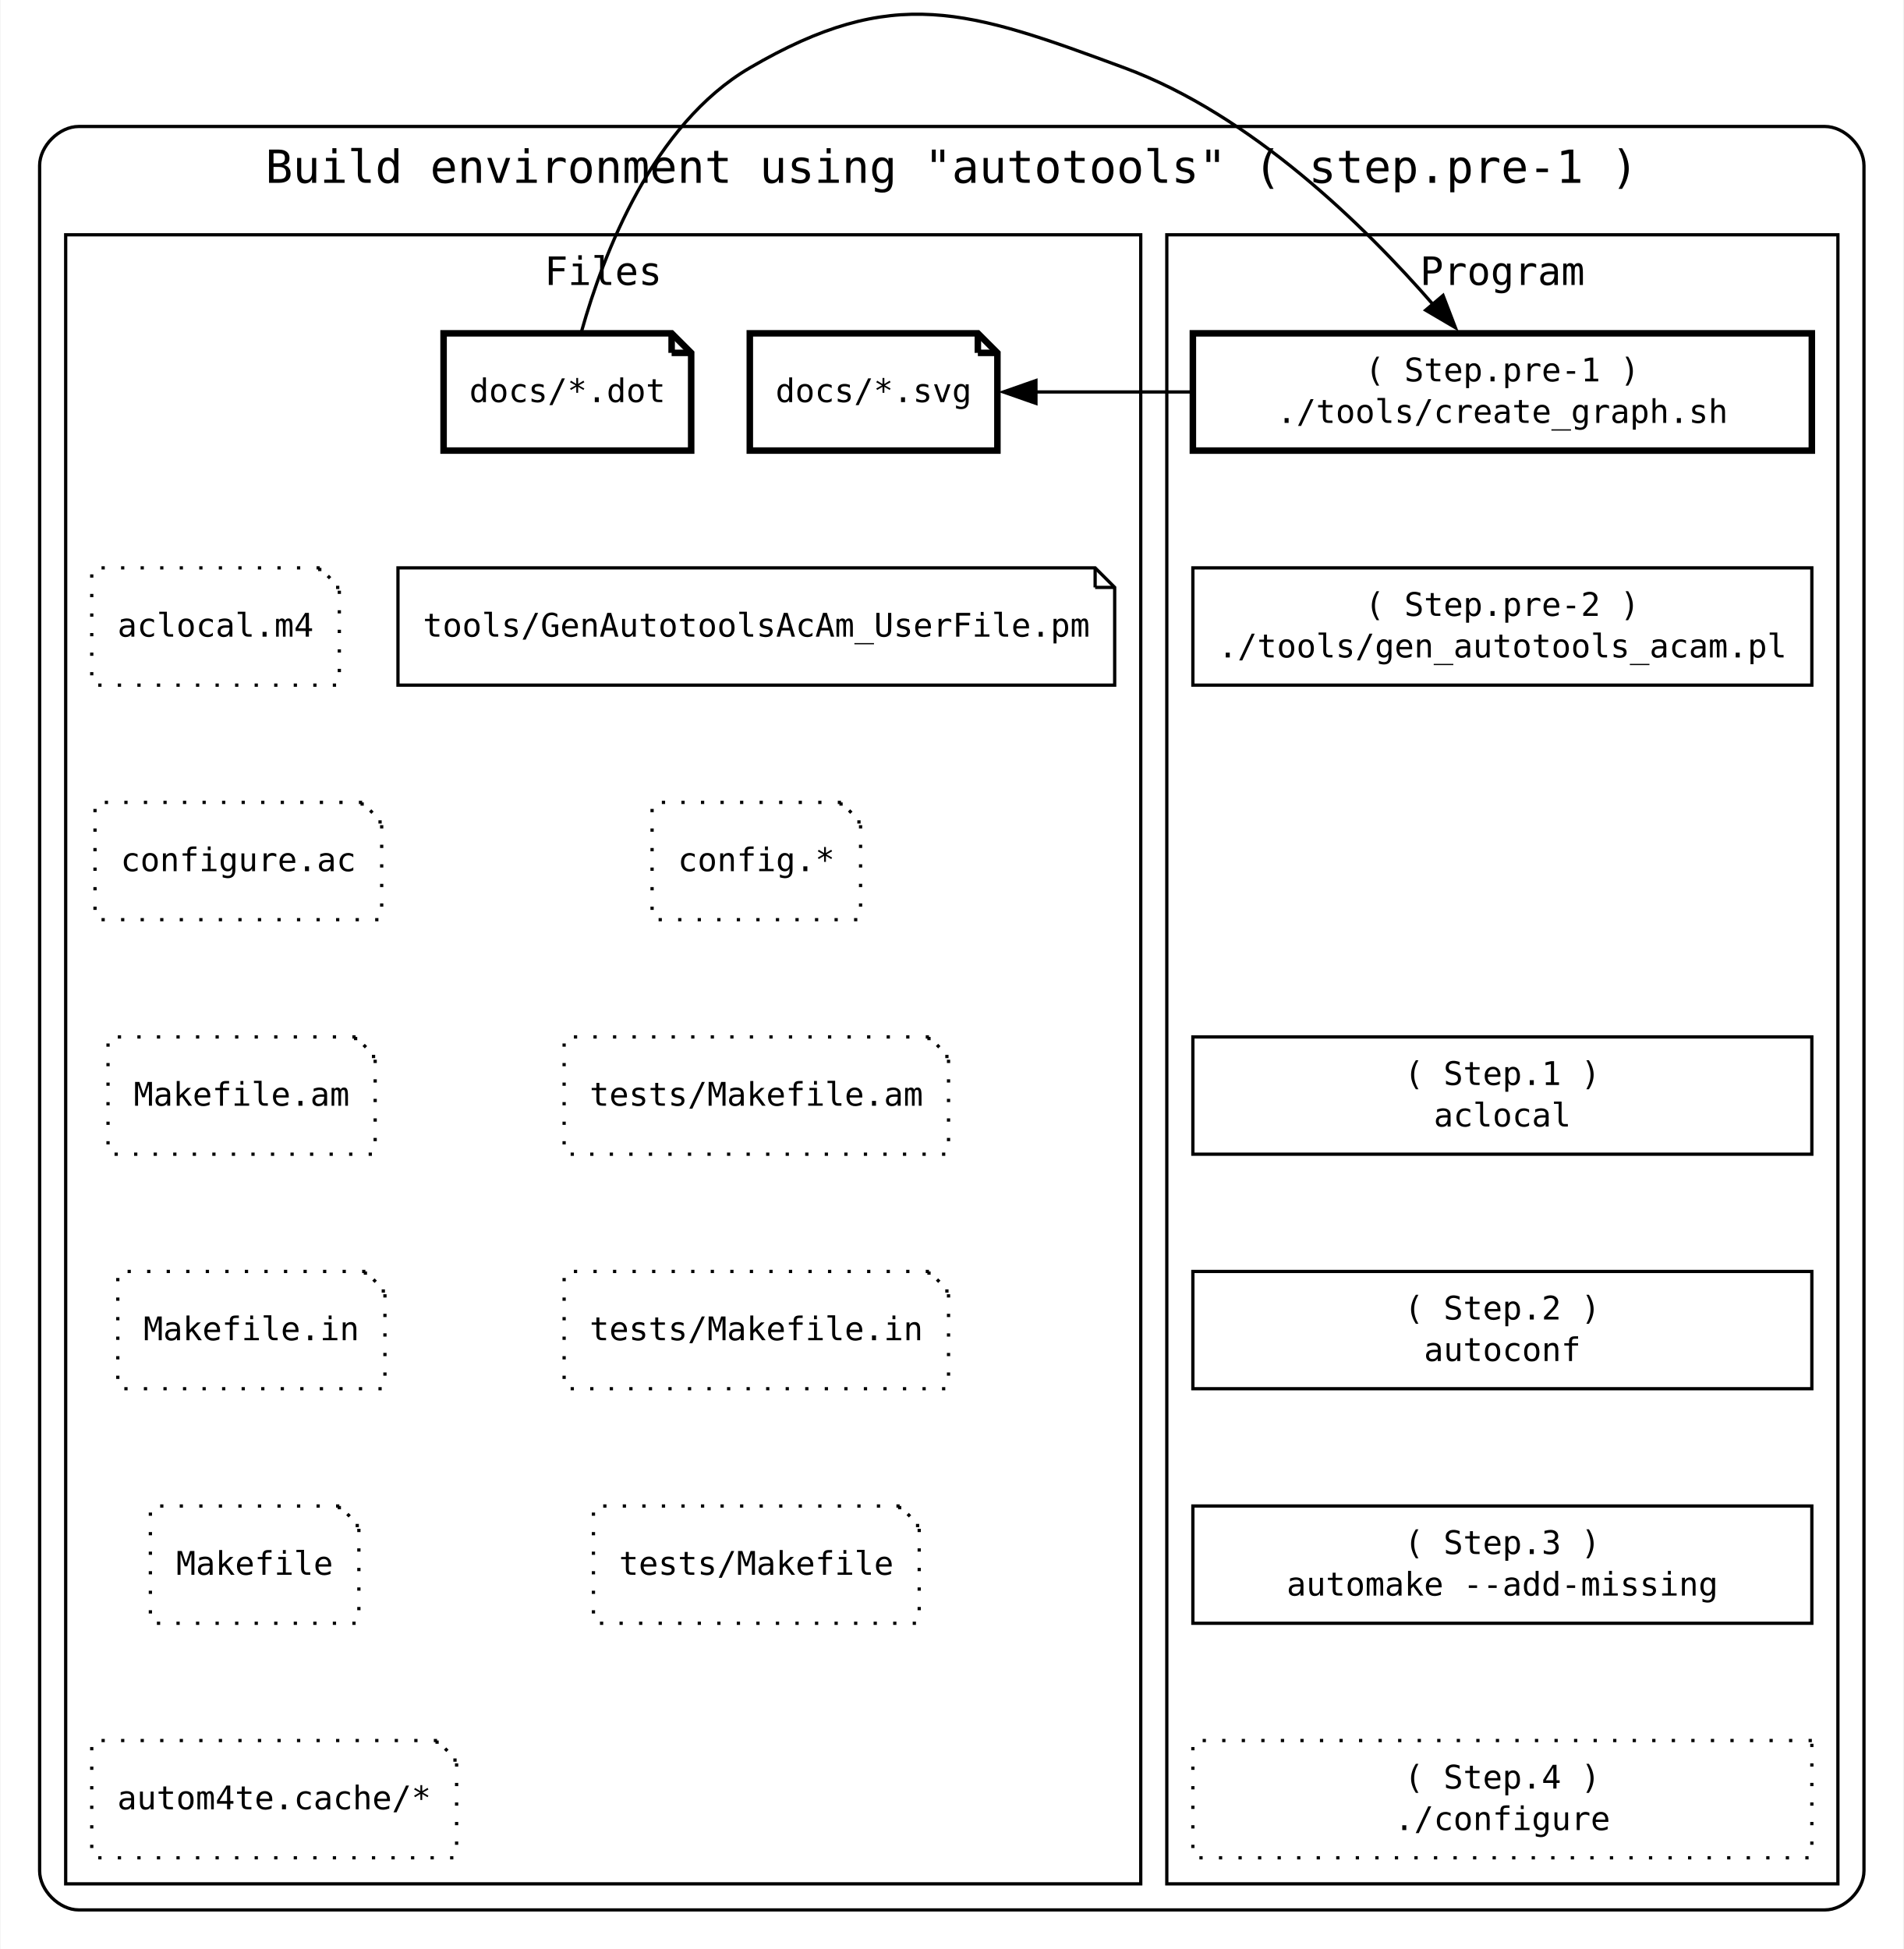
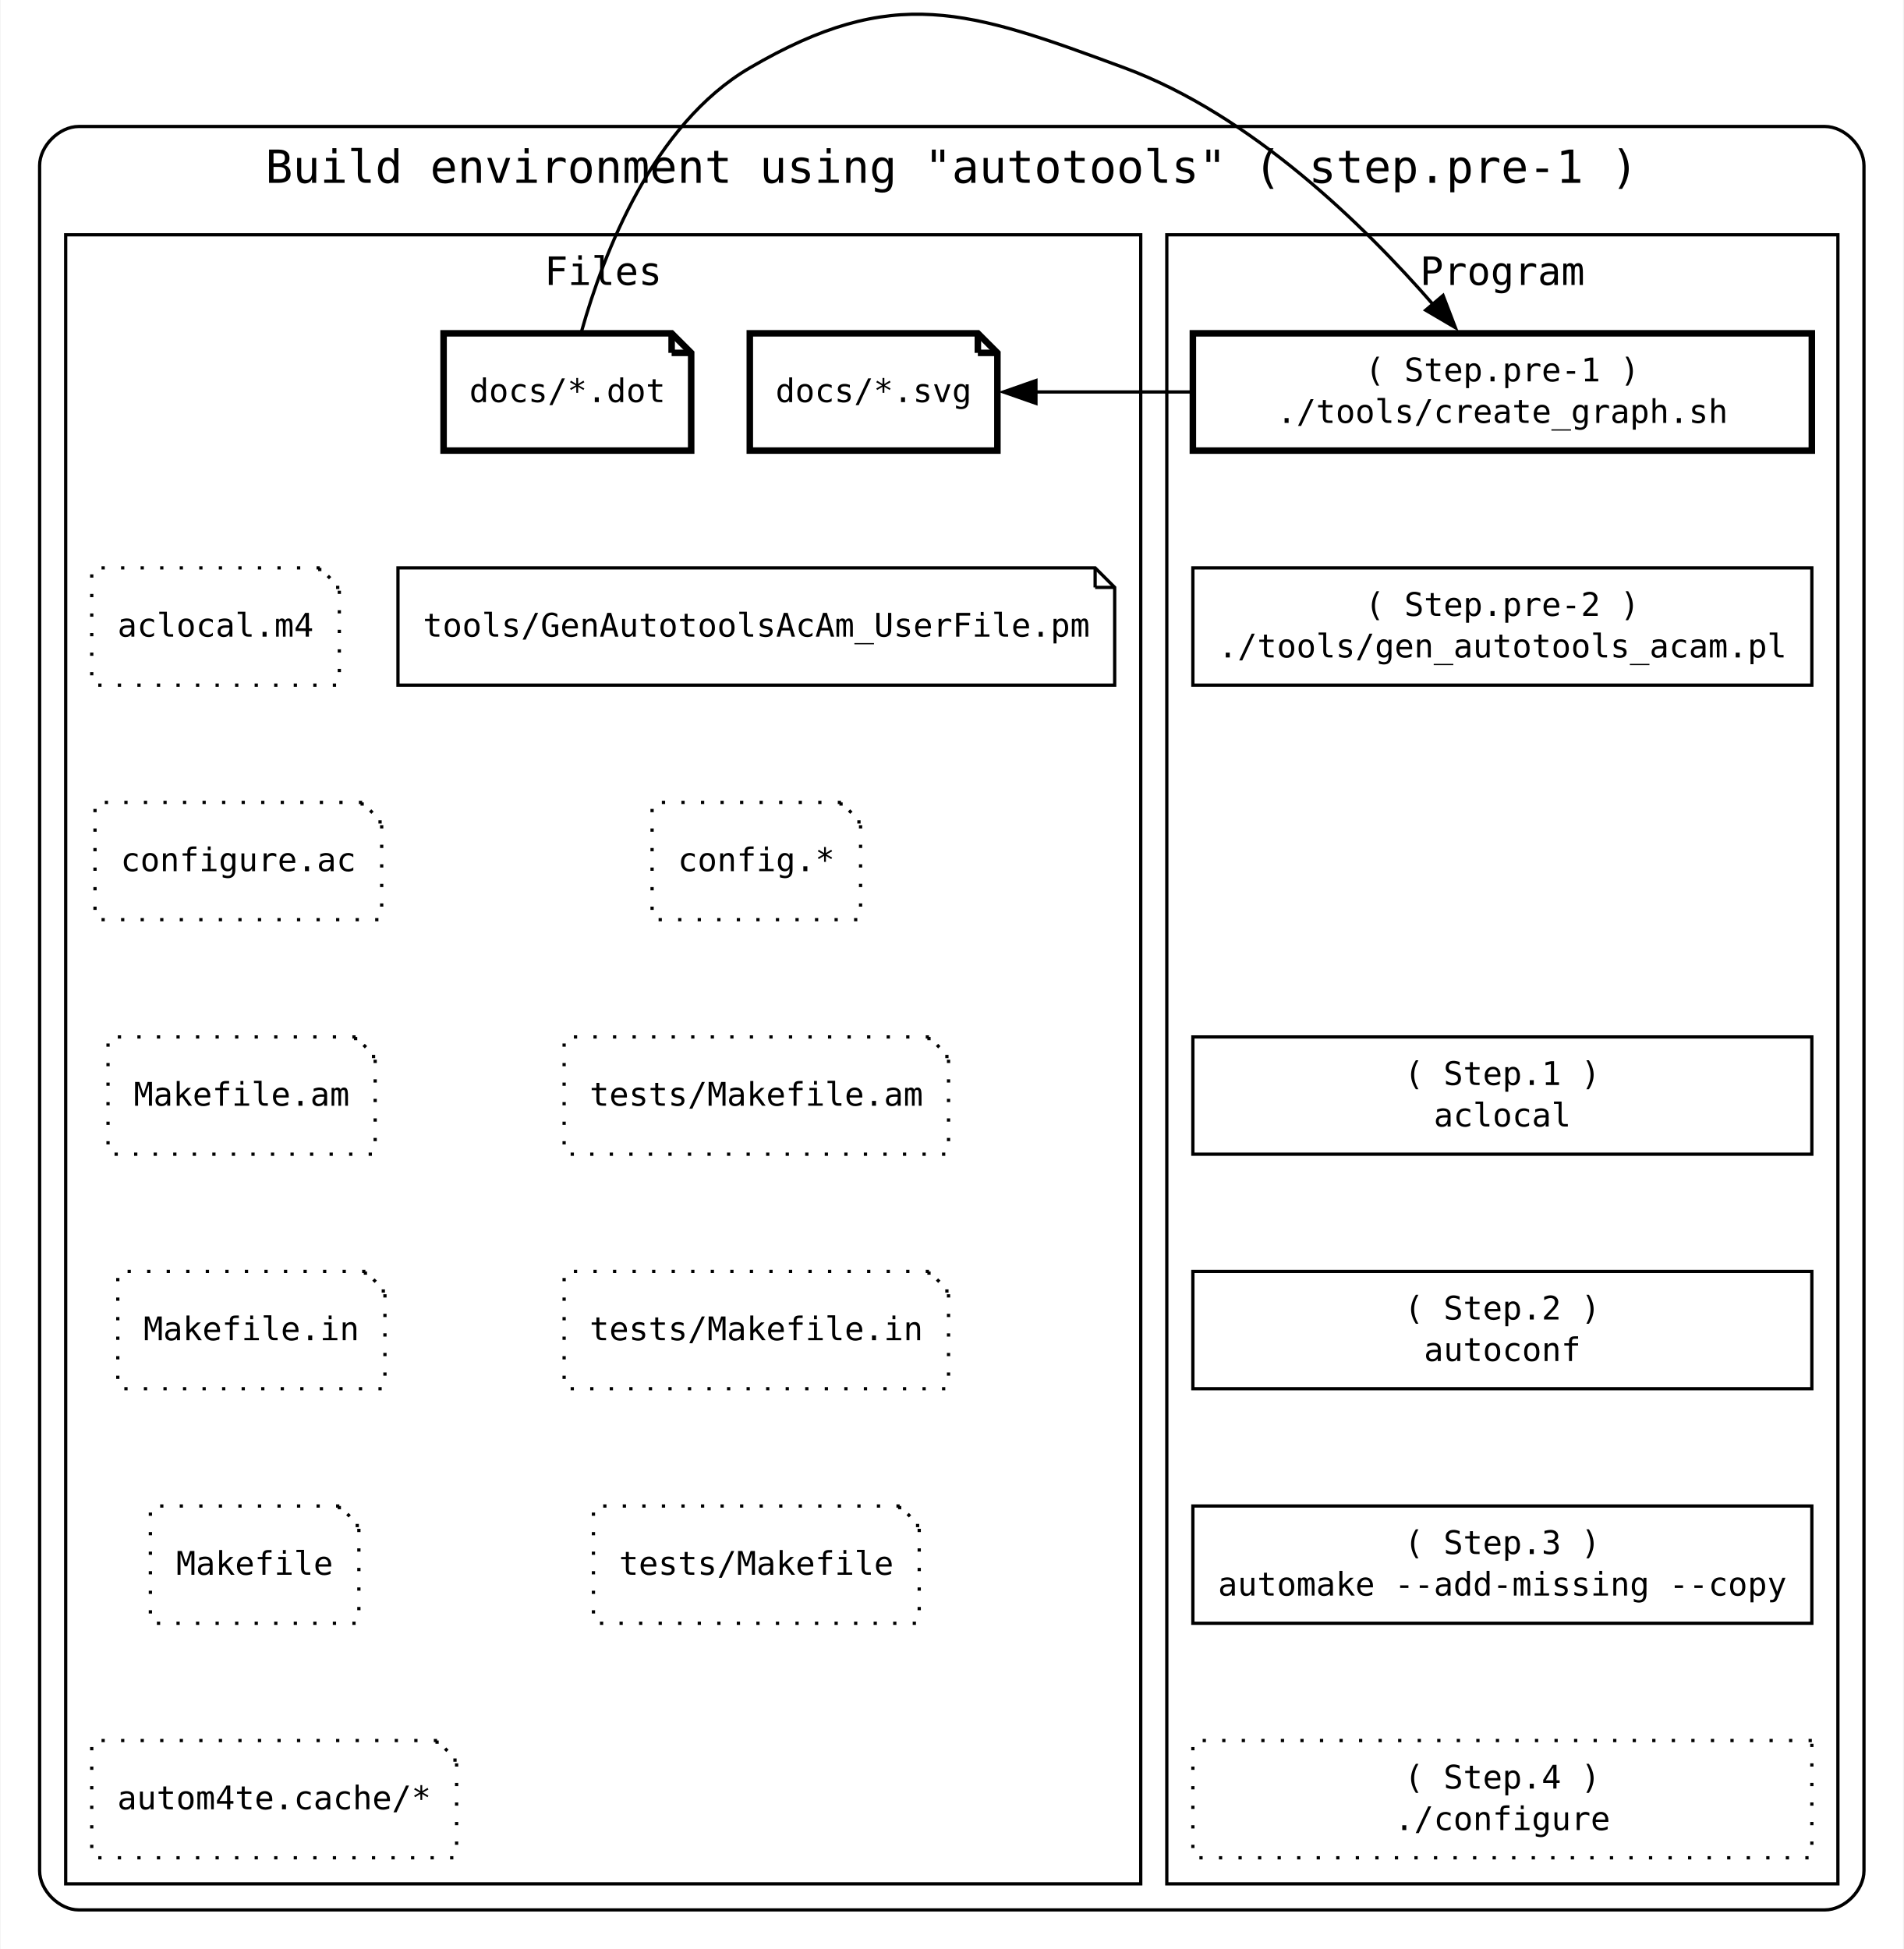
<svg xmlns="http://www.w3.org/2000/svg" width="584pt" height="598pt" viewBox="0.00 0.00 584.00 598.33">
  <g id="graph0" class="graph" transform="scale(1 1) rotate(0) translate(4 594.33)">
    <polygon fill="white" stroke="none" points="-4,4 -4,-594.33 580,-594.33 580,4 -4,4" />
    <g id="clust1" class="cluster">
      <path fill="none" stroke="black" d="M20,-8C20,-8 556,-8 556,-8 562,-8 568,-14 568,-20 568,-20 568,-543.5 568,-543.5 568,-549.5 562,-555.5 556,-555.5 556,-555.5 20,-555.5 20,-555.5 14,-555.5 8,-549.5 8,-543.5 8,-543.5 8,-20 8,-20 8,-14 14,-8 20,-8" />
      <text text-anchor="middle" x="288" y="-538.2" font-family="monospace" font-size="14.00">Build environment using "autotools" ( step.pre-1 )</text>
    </g>
    <g id="clust2" class="cluster">
      <polygon fill="none" stroke="black" points="354,-16 354,-522.25 560,-522.25 560,-16 354,-16" />
      <text text-anchor="middle" x="457" y="-506.85" font-family="monospace" font-size="12.00">Program</text>
    </g>
    <g id="clust4" class="cluster">
      <polygon fill="none" stroke="black" points="16,-16 16,-522.25 346,-522.25 346,-16 16,-16" />
      <text text-anchor="middle" x="181" y="-506.85" font-family="monospace" font-size="12.00">Files</text>
    </g>
    <g id="node1" class="node">
      <polygon fill="none" stroke="black" stroke-width="2" points="552,-492 362,-492 362,-456 552,-456 552,-492" />
      <text text-anchor="middle" x="457" y="-477.25" font-family="monospace" font-size="10.00">( Step.pre-1 )</text>
      <text text-anchor="middle" x="457" y="-464.5" font-family="monospace" font-size="10.00">./tools/create_graph.sh      </text>
    </g>
    <g id="node2" class="node">
      <polygon fill="none" stroke="black" points="552,-420 362,-420 362,-384 552,-384 552,-420" />
      <text text-anchor="middle" x="457" y="-405.25" font-family="monospace" font-size="10.00">( Step.pre-2 )</text>
      <text text-anchor="middle" x="457" y="-392.5" font-family="monospace" font-size="10.00">./tools/gen_autotools_acam.pl</text>
    </g>
    <g id="node15" class="node">
      <polygon fill="none" stroke="black" stroke-width="2" points="296,-492 226,-492 226,-456 302,-456 302,-486 296,-492" />
      <polyline fill="none" stroke="black" stroke-width="2" points="296,-492 296,-486" />
      <polyline fill="none" stroke="black" stroke-width="2" points="302,-486 296,-486" />
      <text text-anchor="middle" x="264" y="-470.88" font-family="monospace" font-size="10.00">docs/*.svg</text>
    </g>
    <g id="edge20" class="edge">
      <path fill="none" stroke="black" d="M361.24,-474C345.42,-474 329.6,-474 313.78,-474" />
      <polygon fill="black" stroke="black" points="313.83,-470.5 303.83,-474 313.83,-477.5 313.83,-470.5" />
    </g>
    <g id="node4" class="node">
      <polygon fill="none" stroke="black" points="552,-276 362,-276 362,-240 552,-240 552,-276" />
      <text text-anchor="middle" x="457" y="-261.25" font-family="monospace" font-size="10.00">( Step.1 )</text>
      <text text-anchor="middle" x="457" y="-248.5" font-family="monospace" font-size="10.00">aclocal                      </text>
    </g>
    <g id="node5" class="node">
      <polygon fill="none" stroke="black" points="552,-204 362,-204 362,-168 552,-168 552,-204" />
      <text text-anchor="middle" x="457" y="-189.25" font-family="monospace" font-size="10.00">( Step.2 )</text>
      <text text-anchor="middle" x="457" y="-176.5" font-family="monospace" font-size="10.00">autoconf                     </text>
    </g>
    <g id="node6" class="node">
      <polygon fill="none" stroke="black" points="552,-132 362,-132 362,-96 552,-96 552,-132" />
      <text text-anchor="middle" x="457" y="-117.25" font-family="monospace" font-size="10.00">( Step.3 )</text>
-       <text text-anchor="middle" x="457" y="-104.5" font-family="monospace" font-size="10.00">automake --add-missing       </text>
+       <text text-anchor="middle" x="457" y="-104.5" font-family="monospace" font-size="10.00">automake --add-missing --copy</text>
    </g>
    <g id="node7" class="node">
      <polygon fill="none" stroke="black" stroke-dasharray="1,5" points="552,-60 362,-60 362,-24 552,-24 552,-60" />
      <text text-anchor="middle" x="457" y="-45.25" font-family="monospace" font-size="10.00">( Step.4 )</text>
      <text text-anchor="middle" x="457" y="-32.5" font-family="monospace" font-size="10.00">./configure                  </text>
    </g>
    <g id="node8" class="node">
      <polygon fill="none" stroke="black" stroke-width="2" points="202,-492 132,-492 132,-456 208,-456 208,-486 202,-492" />
      <polyline fill="none" stroke="black" stroke-width="2" points="202,-492 202,-486" />
      <polyline fill="none" stroke="black" stroke-width="2" points="208,-486 202,-486" />
      <text text-anchor="middle" x="170" y="-470.88" font-family="monospace" font-size="10.00">docs/*.dot</text>
    </g>
    <g id="edge19" class="edge">
      <path fill="none" stroke="black" d="M174.39,-492.73C181.05,-516.38 196.23,-556.09 226,-573.5 270.12,-599.3 293.07,-591.24 341,-573.5 379.95,-559.08 414.64,-525.09 435.72,-500.86" />
      <polygon fill="black" stroke="black" points="438.8,-503.63 442.59,-493.74 433.46,-499.11 438.8,-503.63" />
    </g>
    <g id="node9" class="node">
      <polygon fill="none" stroke="black" stroke-dasharray="1,5" points="94,-420 24,-420 24,-384 100,-384 100,-414 94,-420" />
      <polyline fill="none" stroke="black" stroke-dasharray="1,5" points="94,-420 94,-414" />
      <polyline fill="none" stroke="black" stroke-dasharray="1,5" points="100,-414 94,-414" />
      <text text-anchor="middle" x="62" y="-398.88" font-family="monospace" font-size="10.00">aclocal.m4</text>
    </g>
    <g id="node10" class="node">
      <polygon fill="none" stroke="black" stroke-dasharray="1,5" points="107,-348 25,-348 25,-312 113,-312 113,-342 107,-348" />
      <polyline fill="none" stroke="black" stroke-dasharray="1,5" points="107,-348 107,-342" />
      <polyline fill="none" stroke="black" stroke-dasharray="1,5" points="113,-342 107,-342" />
      <text text-anchor="middle" x="69" y="-326.88" font-family="monospace" font-size="10.00">configure.ac</text>
    </g>
    <g id="node11" class="node">
      <polygon fill="none" stroke="black" stroke-dasharray="1,5" points="105,-276 29,-276 29,-240 111,-240 111,-270 105,-276" />
      <polyline fill="none" stroke="black" stroke-dasharray="1,5" points="105,-276 105,-270" />
      <polyline fill="none" stroke="black" stroke-dasharray="1,5" points="111,-270 105,-270" />
      <text text-anchor="middle" x="70" y="-254.88" font-family="monospace" font-size="10.00">Makefile.am</text>
    </g>
    <g id="node12" class="node">
      <polygon fill="none" stroke="black" stroke-dasharray="1,5" points="108,-204 32,-204 32,-168 114,-168 114,-198 108,-204" />
      <polyline fill="none" stroke="black" stroke-dasharray="1,5" points="108,-204 108,-198" />
      <polyline fill="none" stroke="black" stroke-dasharray="1,5" points="114,-198 108,-198" />
      <text text-anchor="middle" x="73" y="-182.88" font-family="monospace" font-size="10.00">Makefile.in</text>
    </g>
    <g id="node13" class="node">
      <polygon fill="none" stroke="black" stroke-dasharray="1,5" points="100,-132 42,-132 42,-96 106,-96 106,-126 100,-132" />
      <polyline fill="none" stroke="black" stroke-dasharray="1,5" points="100,-132 100,-126" />
      <polyline fill="none" stroke="black" stroke-dasharray="1,5" points="106,-126 100,-126" />
      <text text-anchor="middle" x="74" y="-110.88" font-family="monospace" font-size="10.00">Makefile</text>
    </g>
    <g id="node14" class="node">
      <polygon fill="none" stroke="black" stroke-dasharray="1,5" points="130,-60 24,-60 24,-24 136,-24 136,-54 130,-60" />
      <polyline fill="none" stroke="black" stroke-dasharray="1,5" points="130,-60 130,-54" />
      <polyline fill="none" stroke="black" stroke-dasharray="1,5" points="136,-54 130,-54" />
      <text text-anchor="middle" x="80" y="-38.88" font-family="monospace" font-size="10.00">autom4te.cache/*</text>
    </g>
    <g id="node16" class="node">
      <polygon fill="none" stroke="black" points="332,-420 118,-420 118,-384 338,-384 338,-414 332,-420" />
      <polyline fill="none" stroke="black" points="332,-420 332,-414" />
      <polyline fill="none" stroke="black" points="338,-414 332,-414" />
      <text text-anchor="middle" x="228" y="-398.88" font-family="monospace" font-size="10.00">tools/GenAutotoolsAcAm_UserFile.pm</text>
    </g>
    <g id="node17" class="node">
      <polygon fill="none" stroke="black" stroke-dasharray="1,5" points="254,-348 196,-348 196,-312 260,-312 260,-342 254,-348" />
      <polyline fill="none" stroke="black" stroke-dasharray="1,5" points="254,-348 254,-342" />
      <polyline fill="none" stroke="black" stroke-dasharray="1,5" points="260,-342 254,-342" />
      <text text-anchor="middle" x="228" y="-326.88" font-family="monospace" font-size="10.00">config.*</text>
    </g>
    <g id="node18" class="node">
      <polygon fill="none" stroke="black" stroke-dasharray="1,5" points="281,-276 169,-276 169,-240 287,-240 287,-270 281,-276" />
      <polyline fill="none" stroke="black" stroke-dasharray="1,5" points="281,-276 281,-270" />
      <polyline fill="none" stroke="black" stroke-dasharray="1,5" points="287,-270 281,-270" />
      <text text-anchor="middle" x="228" y="-254.88" font-family="monospace" font-size="10.00">tests/Makefile.am</text>
    </g>
    <g id="node19" class="node">
      <polygon fill="none" stroke="black" stroke-dasharray="1,5" points="281,-204 169,-204 169,-168 287,-168 287,-198 281,-204" />
      <polyline fill="none" stroke="black" stroke-dasharray="1,5" points="281,-204 281,-198" />
      <polyline fill="none" stroke="black" stroke-dasharray="1,5" points="287,-198 281,-198" />
      <text text-anchor="middle" x="228" y="-182.88" font-family="monospace" font-size="10.00">tests/Makefile.in</text>
    </g>
    <g id="node20" class="node">
      <polygon fill="none" stroke="black" stroke-dasharray="1,5" points="272,-132 178,-132 178,-96 278,-96 278,-126 272,-132" />
      <polyline fill="none" stroke="black" stroke-dasharray="1,5" points="272,-132 272,-126" />
      <polyline fill="none" stroke="black" stroke-dasharray="1,5" points="278,-126 272,-126" />
      <text text-anchor="middle" x="228" y="-110.88" font-family="monospace" font-size="10.00">tests/Makefile</text>
    </g>
  </g>
</svg>
